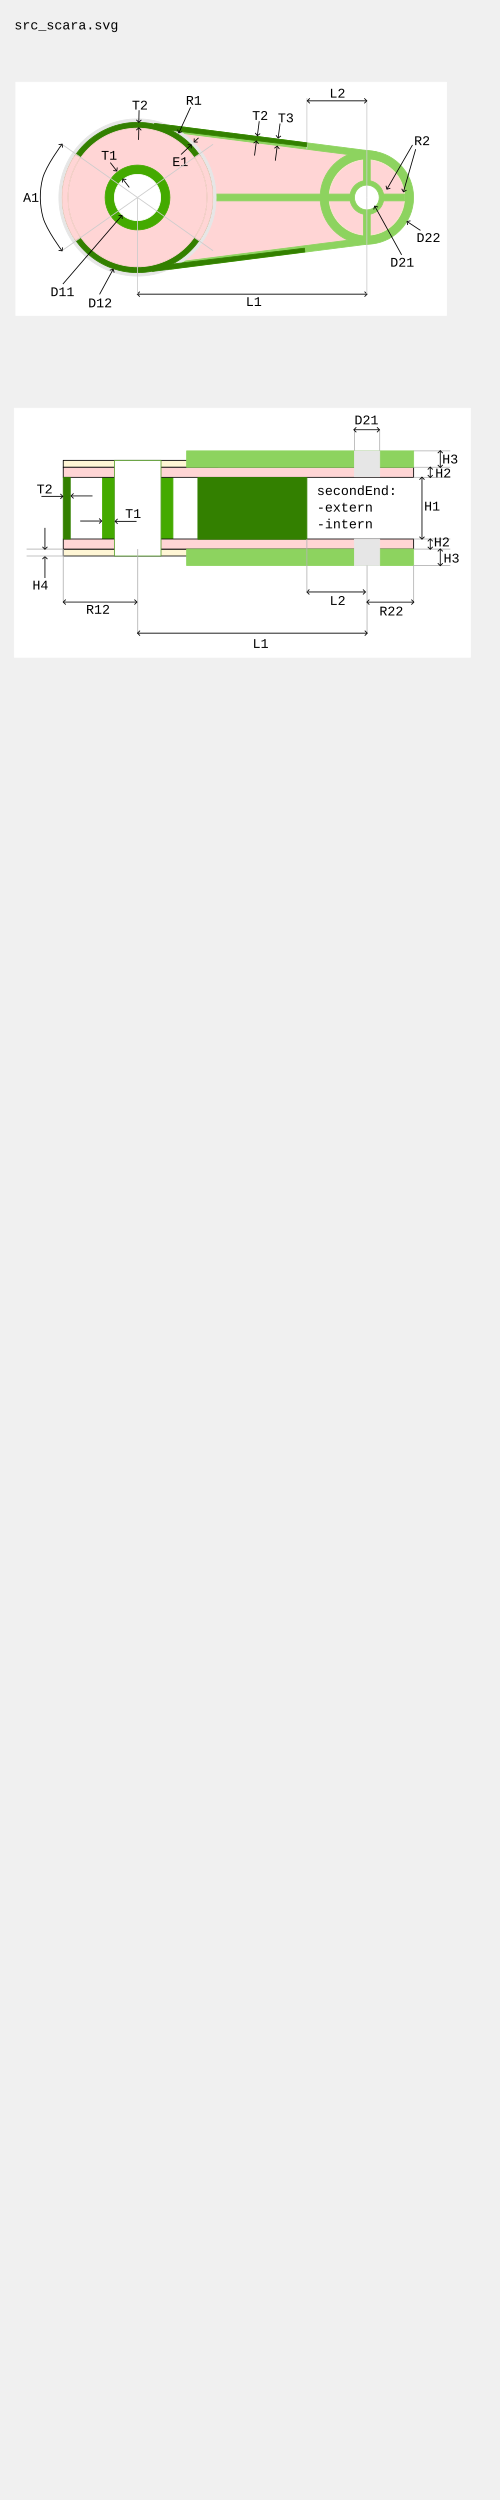
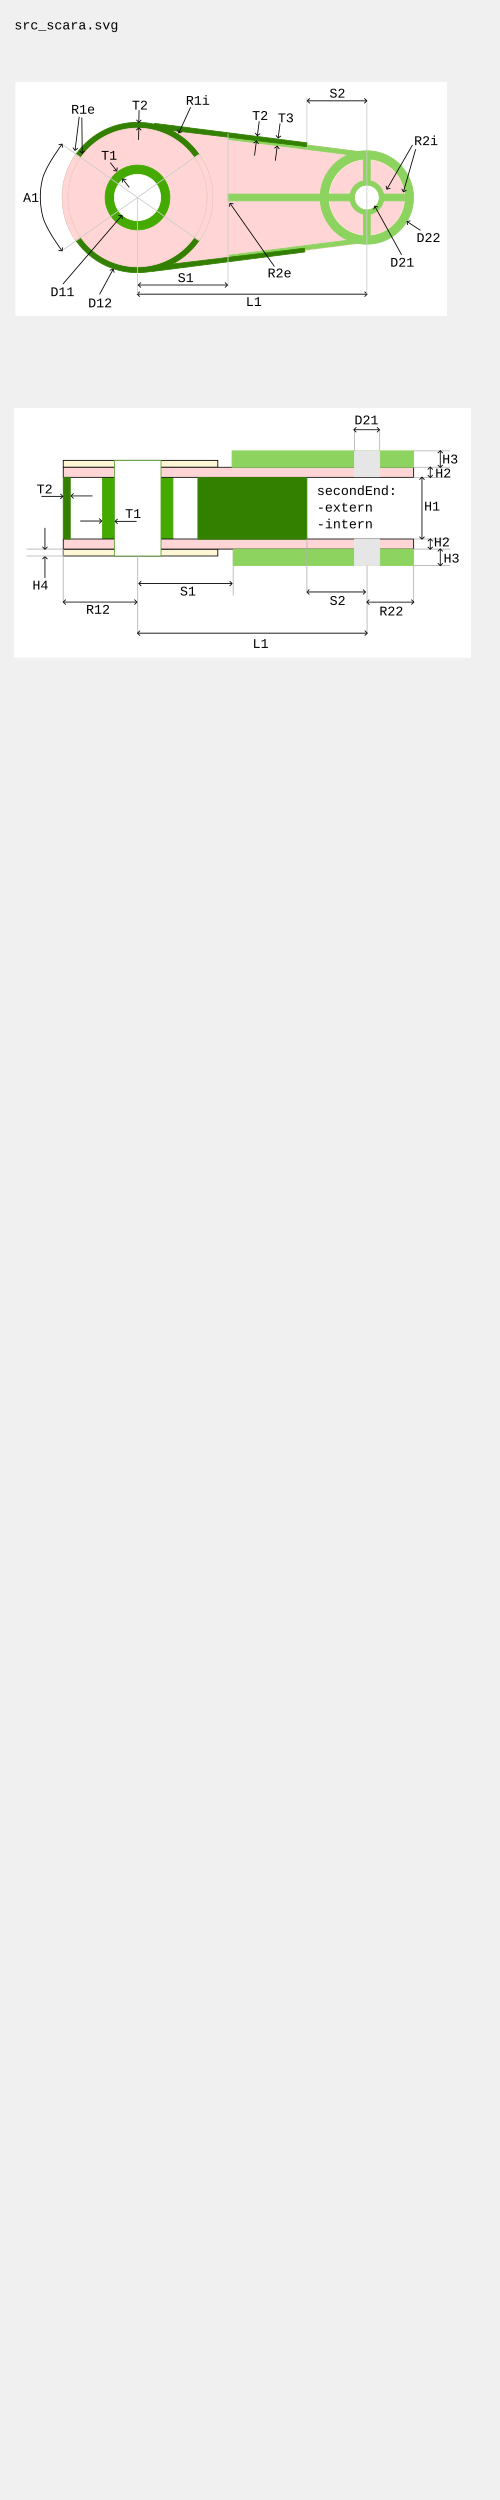
<svg xmlns="http://www.w3.org/2000/svg" width="600" height="3000" viewBox="0 0 158.75 793.75" version="1.1" id="svg1">
  <defs id="defs1">
    <rect x="383.356" y="586.708" width="163.738" height="88.026" id="rect2" />
    <rect x="24.527" y="715.199" width="43.002" height="41.247" id="rect38" />
    <rect x="10.512" y="227.434" width="20.386" height="26.438" id="rect23" />
    <rect x="8.282" y="76.449" width="58.611" height="37.587" id="rect35" />
    <rect x="528.132" y="147.801" width="49.692" height="43.958" id="rect34" />
    <rect x="-61.796" y="576.55" width="72.626" height="53.514" id="rect32" />
    <rect x="117.675" y="848.579" width="46.62" height="40.773" id="rect30" />
    <rect x="275.852" y="887.44" width="71.989" height="38.861" id="rect29" />
    <rect x="136.788" y="857.498" width="81.09" height="49.692" id="rect28" />
    <rect x="70.078" y="786.783" width="82.182" height="57.336" id="rect27" />
    <rect x="245.06" y="807.256" width="122.465" height="57.661" id="rect26" />
    <rect x="391.014" y="777.524" width="48.495" height="54.958" id="rect25" />
    <rect x="375.235" y="758.752" width="64.274" height="34.402" id="rect24" />
    <rect x="408.681" y="434.483" width="52.877" height="25.801" id="rect22" />
    <rect x="516.665" y="299.742" width="37.906" height="25.483" id="rect17" />
    <rect x="476.211" y="329.366" width="60.203" height="34.402" id="rect16" />
    <rect x="243.68" y="127.414" width="37.587" height="26.12" id="rect14" />
    <rect x="263.748" y="125.503" width="30.579" height="22.297" id="rect13" />
    <rect x="70.396" y="137.607" width="24.846" height="22.297" id="rect12" />
    <rect x="133.148" y="374.916" width="39.18" height="20.705" id="rect11" />
    <rect x="75.174" y="363.768" width="38.224" height="21.023" id="rect10" />
    <rect x="351.982" y="63.389" width="28.35" height="25.164" id="rect9" />
    <rect x="278.719" y="365.679" width="24.846" height="18.794" id="rect8" />
    <marker style="overflow:visible" id="ArrowWide" refX="0" refY="0" orient="auto-start-reverse" markerWidth="1" markerHeight="1" viewBox="0 0 1 1" preserveAspectRatio="xMidYMid">
      <path style="fill:none;stroke:context-stroke;stroke-width:1;stroke-linecap:butt" d="M 3,-3 0,0 3,3" transform="rotate(180,0.125,0)" id="path4" />
    </marker>
    <rect x="17.201" y="21.023" width="372.687" height="65.618" id="rect1" />
    <marker style="overflow:visible" id="ArrowWide-9" refX="0" refY="0" orient="auto-start-reverse" markerWidth="1" markerHeight="1" viewBox="0 0 1 1" preserveAspectRatio="xMidYMid">
      <path style="fill:none;stroke:context-stroke;stroke-width:1;stroke-linecap:butt" d="M 3,-3 0,0 3,3" transform="rotate(180,0.125,0)" id="path4-3" />
    </marker>
    <marker style="overflow:visible" id="ArrowWide-7" refX="0" refY="0" orient="auto-start-reverse" markerWidth="1" markerHeight="1" viewBox="0 0 1 1" preserveAspectRatio="xMidYMid">
      <path style="fill:none;stroke:context-stroke;stroke-width:1;stroke-linecap:butt" d="M 3,-3 0,0 3,3" transform="rotate(180,0.125,0)" id="path4-8" />
    </marker>
-     <marker style="overflow:visible" id="ArrowWide-1" refX="0" refY="0" orient="auto-start-reverse" markerWidth="1" markerHeight="1" viewBox="0 0 1 1" preserveAspectRatio="xMidYMid">
-       <path style="fill:none;stroke:context-stroke;stroke-width:1;stroke-linecap:butt" d="M 3,-3 0,0 3,3" transform="rotate(180,0.125,0)" id="path4-4" />
-     </marker>
    <marker style="overflow:visible" id="ArrowWide-92" refX="0" refY="0" orient="auto-start-reverse" markerWidth="1" markerHeight="1" viewBox="0 0 1 1" preserveAspectRatio="xMidYMid">
      <path style="fill:none;stroke:context-stroke;stroke-width:1;stroke-linecap:butt" d="M 3,-3 0,0 3,3" transform="rotate(180,0.125,0)" id="path4-6" />
    </marker>
    <marker style="overflow:visible" id="ArrowWide-4" refX="0" refY="0" orient="auto-start-reverse" markerWidth="1" markerHeight="1" viewBox="0 0 1 1" preserveAspectRatio="xMidYMid">
      <path style="fill:none;stroke:context-stroke;stroke-width:1;stroke-linecap:butt" d="M 3,-3 0,0 3,3" transform="rotate(180,0.125,0)" id="path4-87" />
    </marker>
    <rect x="243.68" y="127.414" width="37.587" height="26.12" id="rect14-2" />
    <marker style="overflow:visible" id="ArrowWide-94" refX="0" refY="0" orient="auto-start-reverse" markerWidth="1" markerHeight="1" viewBox="0 0 1 1" preserveAspectRatio="xMidYMid">
      <path style="fill:none;stroke:context-stroke;stroke-width:1;stroke-linecap:butt" d="M 3,-3 0,0 3,3" transform="rotate(180,0.125,0)" id="path4-9" />
    </marker>
    <marker style="overflow:visible" id="ArrowWide-4-1" refX="0" refY="0" orient="auto-start-reverse" markerWidth="1" markerHeight="1" viewBox="0 0 1 1" preserveAspectRatio="xMidYMid">
      <path style="fill:none;stroke:context-stroke;stroke-width:1;stroke-linecap:butt" d="M 3,-3 0,0 3,3" transform="rotate(180,0.125,0)" id="path4-87-1" />
    </marker>
    <rect x="243.68" y="127.414" width="37.587" height="26.12" id="rect14-2-7" />
    <marker style="overflow:visible" id="ArrowWide-8" refX="0" refY="0" orient="auto-start-reverse" markerWidth="1" markerHeight="1" viewBox="0 0 1 1" preserveAspectRatio="xMidYMid">
      <path style="fill:none;stroke:context-stroke;stroke-width:1;stroke-linecap:butt" d="M 3,-3 0,0 3,3" transform="rotate(180,0.125,0)" id="path4-31" />
    </marker>
    <marker style="overflow:visible" id="ArrowWide-8-7" refX="0" refY="0" orient="auto-start-reverse" markerWidth="1" markerHeight="1" viewBox="0 0 1 1" preserveAspectRatio="xMidYMid">
      <path style="fill:none;stroke:context-stroke;stroke-width:1;stroke-linecap:butt" d="M 3,-3 0,0 3,3" transform="rotate(180,0.125,0)" id="path4-31-6" />
    </marker>
    <rect x="275.852" y="887.44" width="71.989" height="38.861" id="rect29-1" />
    <rect x="117.675" y="848.579" width="46.62" height="40.773" id="rect30-6" />
    <marker style="overflow:visible" id="ArrowWide-72" refX="0" refY="0" orient="auto-start-reverse" markerWidth="1" markerHeight="1" viewBox="0 0 1 1" preserveAspectRatio="xMidYMid">
      <path style="fill:none;stroke:context-stroke;stroke-width:1;stroke-linecap:butt" d="M 3,-3 0,0 3,3" transform="rotate(180,0.125,0)" id="path4-40" />
    </marker>
    <marker style="overflow:visible" id="ArrowWide-81" refX="0" refY="0" orient="auto-start-reverse" markerWidth="1" markerHeight="1" viewBox="0 0 1 1" preserveAspectRatio="xMidYMid">
      <path style="fill:none;stroke:context-stroke;stroke-width:1;stroke-linecap:butt" d="M 3,-3 0,0 3,3" transform="rotate(180,0.125,0)" id="path4-311" />
    </marker>
    <marker style="overflow:visible" id="ArrowWide-72-0" refX="0" refY="0" orient="auto-start-reverse" markerWidth="1" markerHeight="1" viewBox="0 0 1 1" preserveAspectRatio="xMidYMid">
      <path style="fill:none;stroke:context-stroke;stroke-width:1;stroke-linecap:butt" d="M 3,-3 0,0 3,3" transform="rotate(180,0.125,0)" id="path4-40-3" />
    </marker>
    <rect x="-61.796" y="576.55" width="72.626" height="53.514" id="rect32-6" />
    <marker style="overflow:visible" id="ArrowWide-72-1" refX="0" refY="0" orient="auto-start-reverse" markerWidth="1" markerHeight="1" viewBox="0 0 1 1" preserveAspectRatio="xMidYMid">
      <path style="fill:none;stroke:context-stroke;stroke-width:1;stroke-linecap:butt" d="M 3,-3 0,0 3,3" transform="rotate(180,0.125,0)" id="path4-40-2" />
    </marker>
    <marker style="overflow:visible" id="ArrowWide-72-1-7" refX="0" refY="0" orient="auto-start-reverse" markerWidth="1" markerHeight="1" viewBox="0 0 1 1" preserveAspectRatio="xMidYMid">
      <path style="fill:none;stroke:context-stroke;stroke-width:1;stroke-linecap:butt" d="M 3,-3 0,0 3,3" transform="rotate(180,0.125,0)" id="path4-40-2-8" />
    </marker>
+     <marker style="overflow:visible" id="ArrowWide-9-2" refX="0" refY="0" orient="auto-start-reverse" markerWidth="1" markerHeight="1" viewBox="0 0 1 1" preserveAspectRatio="xMidYMid">
+       <path style="fill:none;stroke:context-stroke;stroke-width:1;stroke-linecap:butt" d="M 3,-3 0,0 3,3" transform="rotate(180,0.125,0)" id="path4-3-9" />
+     </marker>
+     <rect x="351.982" y="63.389" width="28.35" height="25.164" id="rect9-0" />
+     <rect x="8.282" y="76.449" width="58.611" height="37.587" id="rect35-7" />
+     <rect x="528.132" y="147.801" width="49.692" height="43.958" id="rect34-5" />
+     <marker style="overflow:visible" id="ArrowWide-8-3" refX="0" refY="0" orient="auto-start-reverse" markerWidth="1" markerHeight="1" viewBox="0 0 1 1" preserveAspectRatio="xMidYMid">
+       <path style="fill:none;stroke:context-stroke;stroke-width:1;stroke-linecap:butt" d="M 3,-3 0,0 3,3" transform="rotate(180,0.125,0)" id="path4-31-1" />
+     </marker>
+     <rect x="391.014" y="777.524" width="48.495" height="54.958" id="rect25-0" />
  </defs>
  <g id="layer1">
    <rect style="fill:#ffffff;stroke:#ffffff;stroke-width:0.265;stroke-linejoin:round" id="rect37" width="144.792" height="79.054" x="4.551" y="129.621" />
+     <text xml:space="preserve" transform="matrix(0.2645833,0,0,0.2645833,-46.32613,-20.407)" id="text25-1" style="font-size:16px;line-height:normal;font-family:'Liberation Mono';-inkscape-font-specification:'Liberation Mono';text-decoration-color:#000000;white-space:pre;shape-inside:url(#rect25-0);display:inline;fill:#000000;stroke-width:1;-inkscape-stroke:none;stop-color:#000000">
+       <tspan x="391.014" y="791.76" id="tspan2">S1</tspan>
+     </text>
+     <path style="fill:#338000;stroke:#000000;stroke-width:0.265;stroke-linejoin:round;marker-start:url(#ArrowWide-8-3);marker-end:url(#ArrowWide-8-3)" d="M 44.127,185.28 H 73.635" id="path24-4-8" />
+     <path style="fill:#338000;stroke:#b3b3b3;stroke-width:0.265;stroke-linejoin:round" d="M 74.039,174.338 V 189.121" id="path23-7-5-1" />
    <path style="fill:#338000;stroke:#000000;stroke-width:0.265;stroke-linejoin:round;marker-start:url(#ArrowWide-72-1-7)" d="m 14.267,176.782 v 6.742" id="path32-9-1-0" />
    <rect style="fill:#fff6d5;stroke:#000000;stroke-width:0.265;stroke-linejoin:round" id="rect18-1-0" width="49.069" height="2.191" x="20.082" y="174.338" />
    <rect style="fill:#fff6d5;stroke:#000000;stroke-width:0.265;stroke-linejoin:round" id="rect18-1" width="49.069" height="2.191" x="20.082" y="146.163" />
    <rect style="fill:#ffffff;stroke:#ffffff;stroke-width:0.265;stroke-linejoin:round" id="rect36" width="136.729" height="73.997" x="5.029" y="26.127" />
+     <text xml:space="preserve" transform="matrix(0.2645833,0,0,0.2645833,20.37362,12.10847)" id="text35-0" style="font-size:16px;line-height:normal;font-family:'Liberation Mono';-inkscape-font-specification:'Liberation Mono';text-decoration-color:#000000;white-space:pre;shape-inside:url(#rect35-7);display:inline;fill:#000000;stroke-width:1;-inkscape-stroke:none;stop-color:#000000">
+       <tspan x="8.281" y="90.686" id="tspan3">R1e</tspan>
+     </text>
    <rect style="fill:#44aa00;stroke:#44aa00;stroke-width:0.265;stroke-linejoin:round" id="rect19-8" width="22.354" height="19.506" x="32.546" y="151.603" />
    <path style="fill:#ffd5d5;stroke:#ffd5d5;stroke-width:0.265;stroke-linejoin:round" d="M 43.657,38.853 V 86.555 L 117.547,76.791 V 48.616 Z" id="path7" />
    <circle style="fill:#8dd35f;stroke:#8dd35f;stroke-width:0.265;stroke-linejoin:round" id="path1-3" cx="116.474" cy="62.704" r="14.833" />
    <circle style="fill:#ffd5d5;stroke:#ffe6d5;stroke-width:0.265;stroke-linejoin:round" id="path1-3-2" cx="116.474" cy="62.704" r="11.973" />
    <circle style="fill:#8dd35f;stroke:#8dd35f;stroke-width:0.265;stroke-linejoin:round" id="path1-1-6" cx="116.474" cy="62.704" r="5.394" />
-     <rect style="fill:#8dd35f;stroke:#8dd35f;stroke-width:0.265;stroke-linejoin:round" id="rect4" width="84.79" height="2.145" x="43.657" y="61.631" />
-     <rect style="fill:#8dd35f;stroke:#8dd35f;stroke-width:0.265;stroke-linejoin:round" id="rect3" width="70.902" height="2.026" x="53.646" y="32.641" transform="rotate(7.281554)" />
-     <rect style="fill:#8dd35f;stroke:#8dd35f;stroke-width:0.265;stroke-linejoin:round" id="rect3-9" width="70.902" height="2.026" x="37.132" y="-91.676" transform="matrix(0.9919353,-0.1267453,-0.1267453,-0.9919353,0,0)" />
-     <circle style="fill:#e6e6e6;stroke:#e6e6e6;stroke-width:0.265;stroke-linejoin:round" id="path1-2-4" cx="43.657" cy="62.704" r="24.954" />
+     <rect style="fill:#8dd35f;stroke:#8dd35f;stroke-width:0.265;stroke-linejoin:round" id="rect4" width="56.053" height="2.145" x="72.394" y="61.631" />
+     <rect style="fill:#8dd35f;stroke:#8dd35f;stroke-width:0.265;stroke-linejoin:round" id="rect3" width="47.07" height="1.332" x="77.609" y="33.485" transform="matrix(0.9920977,0.1254678,-0.1280353,0.9917696,0,0)" />
+     <rect style="fill:#8dd35f;stroke:#8dd35f;stroke-width:0.265;stroke-linejoin:round" id="rect3-9" width="46.304" height="1.31" x="61.695" y="-90.825" transform="matrix(0.9921056,-0.125405,-0.1280994,-0.9917613,0,0)" />
    <circle style="fill:#338000;stroke:#338000;stroke-width:0.265;stroke-linejoin:round" id="path1-2" cx="43.657" cy="62.704" r="23.851" />
    <text xml:space="preserve" transform="scale(0.2645833)" id="text1" style="font-size:16px;line-height:normal;font-family:'Liberation Mono';-inkscape-font-specification:'Liberation Mono';text-decoration-color:#000000;white-space:pre;shape-inside:url(#rect1);display:inline;fill:#000000;stroke-width:1;-inkscape-stroke:none;stop-color:#000000">
-       <tspan x="17.201" y="35.26" id="tspan30">src_scara.svg</tspan>
+       <tspan x="17.201" y="35.26" id="tspan4">src_scara.svg</tspan>
    </text>
    <circle style="fill:#ffd5d5;stroke:#ffd5d5;stroke-width:0.265;stroke-linejoin:round" id="path1" cx="43.657" cy="62.704" r="21.997" />
    <circle style="fill:#44aa00;stroke:#44aa00;stroke-width:0.265;stroke-linejoin:round" id="path1-1-3" cx="43.657" cy="62.704" r="10.282" />
    <circle style="fill:#ffffff;stroke:#ffffff;stroke-width:0.265;stroke-linejoin:round" id="path1-1" cx="43.657" cy="62.704" r="7.332" />
    <rect style="fill:#8dd35f;stroke:#8dd35f;stroke-width:0.265;stroke-linejoin:round" id="rect4-6" width="28.175" height="2.145" x="48.616" y="-117.547" transform="rotate(90)" />
    <circle style="fill:#ffffff;stroke:#8dd35f;stroke-width:0.265;stroke-linejoin:round" id="path1-1-6-0" cx="116.474" cy="62.704" r="3.942" />
    <path style="fill:#e3f4d7;stroke:#000000;stroke-width:0.265;stroke-linejoin:round;marker-start:url(#ArrowWide);marker-end:url(#ArrowWide)" d="M 43.657,93.395 H 116.474" id="path2" />
    <path style="fill:#8dd35f;stroke:#cccccc;stroke-width:0.265;stroke-linejoin:round" d="M 43.657,62.704 V 93.395" id="path5" />
    <path style="fill:#8dd35f;stroke:#cccccc;stroke-width:0.265;stroke-linejoin:round" d="m 116.474,62.704 -1e-5,30.692" id="path6" />
    <path style="fill:#8dd35f;stroke:#cccccc;stroke-width:0.265;stroke-linejoin:round" d="m 116.474,32.012 -1e-5,30.692" id="path6-6" />
    <path style="fill:#8dd35f;stroke:#cccccc;stroke-width:0.265;stroke-linejoin:round" d="m 97.431,31.125 -1e-5,16.273" id="path6-1" />
    <path style="fill:#e3f4d7;stroke:#000000;stroke-width:0.265;stroke-linejoin:round;marker-start:url(#ArrowWide-9);marker-end:url(#ArrowWide-9)" d="M 97.635,32.012 H 116.39" id="path2-2" />
    <path style="fill:#338000;stroke:#338000;stroke-width:0.265;stroke-linejoin:round" d="m 49.076,39.177 48.355,6.179 -0.132,1.188 -48.372,-5.81 z" id="path8" />
    <path style="fill:#338000;stroke:#338000;stroke-width:0.265;stroke-linejoin:round" d="m 48.423,86.173 48.355,-6.179 -0.132,-1.188 -48.372,5.81 z" id="path8-4" />
    <text xml:space="preserve" transform="matrix(0.2645833,0,0,0.2645833,4.298241,-3.371169)" id="text8" style="font-size:16px;line-height:normal;font-family:'Liberation Mono';-inkscape-font-specification:'Liberation Mono';text-decoration-color:#000000;white-space:pre;shape-inside:url(#rect8);display:inline;fill:#000000;stroke-width:1;-inkscape-stroke:none;stop-color:#000000">
-       <tspan x="278.719" y="379.916" id="tspan31">L1</tspan>
+       <tspan x="278.719" y="379.916" id="tspan5">L1</tspan>
    </text>
    <text xml:space="preserve" transform="matrix(0.2645833,0,0,0.2645833,11.46198,10.45062)" id="text9" style="font-size:16px;line-height:normal;font-family:'Liberation Mono';-inkscape-font-specification:'Liberation Mono';text-decoration-color:#000000;white-space:pre;shape-inside:url(#rect9);display:inline;fill:#000000;stroke-width:1;-inkscape-stroke:none;stop-color:#000000">
-       <tspan x="351.982" y="77.625" id="tspan32">L2</tspan>
+       <tspan x="351.982" y="77.625" id="tspan6">S2</tspan>
    </text>
    <path style="fill:#338000;stroke:#000000;stroke-width:0.265;stroke-linejoin:round;marker-start:url(#ArrowWide)" d="M 38.684,68.435 19.974,90.179" id="path9" />
    <path style="fill:#338000;stroke:#000000;stroke-width:0.265;stroke-linejoin:round;marker-start:url(#ArrowWide)" d="m 35.903,85.543 -4.298,7.922" id="path10" />
    <text xml:space="preserve" transform="matrix(0.2645833,0,0,0.2645833,-3.876844,-5.983825)" id="text10" style="font-size:16px;line-height:normal;font-family:'Liberation Mono';-inkscape-font-specification:'Liberation Mono';text-decoration-color:#000000;white-space:pre;shape-inside:url(#rect10);display:inline;fill:#000000;stroke-width:1;-inkscape-stroke:none;stop-color:#000000">
-       <tspan x="75.174" y="378.004" id="tspan33">D11</tspan>
+       <tspan x="75.174" y="378.004" id="tspan7">D11</tspan>
    </text>
    <text xml:space="preserve" transform="matrix(0.2645833,0,0,0.2645833,-7.248014,-5.393871)" id="text11" style="font-size:16px;line-height:normal;font-family:'Liberation Mono';-inkscape-font-specification:'Liberation Mono';text-decoration-color:#000000;white-space:pre;shape-inside:url(#rect11);display:inline;fill:#000000;stroke-width:1;-inkscape-stroke:none;stop-color:#000000">
-       <tspan x="133.148" y="389.152" id="tspan34">D12</tspan>
+       <tspan x="133.148" y="389.152" id="tspan8">D12</tspan>
    </text>
    <path style="fill:#338000;stroke:#000000;stroke-width:0.265;stroke-linejoin:round;marker-start:url(#ArrowWide)" d="m 39.021,56.888 2.023,2.613" id="path11" />
    <path style="fill:#338000;stroke:#000000;stroke-width:0.265;stroke-linejoin:round;marker-start:url(#ArrowWide-7)" d="M 37.041,54.239 35.018,51.626" id="path11-8" />
    <text xml:space="preserve" transform="matrix(0.2645833,0,0,0.2645833,13.48468,10.5349)" id="text12" style="font-size:16px;line-height:normal;font-family:'Liberation Mono';-inkscape-font-specification:'Liberation Mono';text-decoration-color:#000000;white-space:pre;shape-inside:url(#rect12);display:inline;fill:#000000;stroke-width:1;-inkscape-stroke:none;stop-color:#000000">
-       <tspan x="70.396" y="151.844" id="tspan35">T1</tspan>
-     </text>
-     <path style="fill:#338000;stroke:#000000;stroke-width:0.265;stroke-linejoin:round;marker-start:url(#ArrowWide)" d="M 60.681,46.016 57.478,49.051" id="path12" />
-     <path style="fill:#338000;stroke:#000000;stroke-width:0.265;stroke-linejoin:round;marker-start:url(#ArrowWide-1)" d="m 61.681,45.04 1.351,-1.273" id="path12-0" />
-     <text xml:space="preserve" transform="matrix(0.2645833,0,0,0.2645833,-15.08598,15.76022)" id="text13" style="font-size:16px;line-height:normal;font-family:'Liberation Mono';-inkscape-font-specification:'Liberation Mono';text-decoration-color:#000000;white-space:pre;shape-inside:url(#rect13);display:inline;fill:#000000;stroke-width:1;-inkscape-stroke:none;stop-color:#000000">
-       <tspan x="263.748" y="139.74" id="tspan36">E1</tspan>
+       <tspan x="70.396" y="151.844" id="tspan9">T1</tspan>
    </text>
    <path style="fill:#338000;stroke:#000000;stroke-width:0.265;stroke-linejoin:round;marker-start:url(#ArrowWide)" d="m 44.078,40.623 -0.084,3.793" id="path13" />
    <path style="fill:#338000;stroke:#000000;stroke-width:0.265;stroke-linejoin:round;marker-start:url(#ArrowWide-92)" d="m 44.072,38.783 0.084,-3.793" id="path13-9" />
    <text xml:space="preserve" transform="matrix(0.2645833,0,0,0.2645833,-22.58683,-2.696935)" id="text14" style="font-size:16px;line-height:normal;font-family:'Liberation Mono';-inkscape-font-specification:'Liberation Mono';text-decoration-color:#000000;white-space:pre;shape-inside:url(#rect14);display:inline;fill:#000000;stroke-width:1;-inkscape-stroke:none;stop-color:#000000">
-       <tspan x="243.68" y="141.65" id="tspan37">T2</tspan>
+       <tspan x="243.68" y="141.65" id="tspan10">T2</tspan>
    </text>
    <path style="fill:#338000;stroke:#000000;stroke-width:0.265;stroke-linejoin:round;marker-start:url(#ArrowWide)" d="M 81.721,43.031 82.311,38.48" id="path14" />
    <path style="fill:#338000;stroke:#000000;stroke-width:0.265;stroke-linejoin:round;marker-start:url(#ArrowWide-4)" d="m 81.4,44.841 -0.59,4.551" id="path14-2" />
    <text xml:space="preserve" transform="matrix(0.2645833,0,0,0.2645833,15.58917,0.5921311)" id="text14-0" style="font-size:16px;line-height:normal;font-family:'Liberation Mono';-inkscape-font-specification:'Liberation Mono';text-decoration-color:#000000;white-space:pre;shape-inside:url(#rect14-2);display:inline;fill:#000000;stroke-width:1;-inkscape-stroke:none;stop-color:#000000">
-       <tspan x="243.68" y="141.65" id="tspan38">T2</tspan>
+       <tspan x="243.68" y="141.65" id="tspan11">T2</tspan>
    </text>
    <text xml:space="preserve" transform="matrix(0.2645833,0,0,0.2645833,23.74015,1.3389)" id="text14-0-5" style="font-size:16px;line-height:normal;font-family:'Liberation Mono';-inkscape-font-specification:'Liberation Mono';text-decoration-color:#000000;white-space:pre;shape-inside:url(#rect14-2-7);display:inline;fill:#000000;stroke-width:1;-inkscape-stroke:none;stop-color:#000000">
-       <tspan x="243.68" y="141.65" id="tspan39">T3</tspan>
+       <tspan x="243.68" y="141.65" id="tspan12">T3</tspan>
    </text>
    <path style="fill:#338000;stroke:#000000;stroke-width:0.265;stroke-linejoin:round;marker-start:url(#ArrowWide-94)" d="m 88.324,43.773 0.59,-4.551" id="path14-1" />
    <path style="fill:#338000;stroke:#000000;stroke-width:0.265;stroke-linejoin:round;marker-start:url(#ArrowWide-4-1)" d="m 88.004,46.46 -0.59,4.551" id="path14-2-7" />
    <path style="fill:#338000;stroke:#000000;stroke-width:0.265;stroke-linejoin:round;marker-start:url(#ArrowWide)" d="m 119.002,65.485 8.512,15.423" id="path15" />
    <path style="fill:#338000;stroke:#000000;stroke-width:0.265;stroke-linejoin:round;marker-start:url(#ArrowWide)" d="m 129.284,70.373 4.214,2.781" id="path16" />
    <text xml:space="preserve" transform="matrix(0.2645833,0,0,0.2645833,-2.106981,-6.236663)" id="text16" style="font-size:16px;line-height:normal;font-family:'Liberation Mono';-inkscape-font-specification:'Liberation Mono';text-decoration-color:#000000;white-space:pre;shape-inside:url(#rect16);display:inline;fill:#000000;stroke-width:1;-inkscape-stroke:none;stop-color:#000000">
-       <tspan x="476.211" y="343.602" id="tspan40">D21</tspan>
+       <tspan x="476.211" y="343.602" id="tspan13">D21</tspan>
    </text>
    <text xml:space="preserve" transform="matrix(0.2645833,0,0,0.2645833,-4.466799,-6.236663)" id="text17" style="font-size:16px;line-height:normal;font-family:'Liberation Mono';-inkscape-font-specification:'Liberation Mono';text-decoration-color:#000000;white-space:pre;shape-inside:url(#rect17);display:inline;fill:#000000;stroke-width:1;-inkscape-stroke:none;stop-color:#000000">
-       <tspan x="516.664" y="313.979" id="tspan41">D22</tspan>
+       <tspan x="516.664" y="313.979" id="tspan14">D22</tspan>
    </text>
    <rect style="fill:#ffd5d5;stroke:#000000;stroke-width:0.265;stroke-linejoin:round" id="rect18" width="111.249" height="3.203" x="20.082" y="148.354" />
    <rect style="fill:#ffd5d5;stroke:#000000;stroke-width:0.265;stroke-linejoin:round" id="rect18-2" width="111.249" height="3.203" x="20.082" y="171.135" />
    <rect style="fill:#ffffff;stroke:#5aa02c;stroke-width:0.265;stroke-linejoin:round" id="rect19" width="14.797" height="30.367" x="36.324" y="146.163" />
-     <rect style="fill:#8dd35f;stroke:#8dd35f;stroke-width:0.265;stroke-linejoin:round" id="rect18-6" width="72.072" height="5.206" x="59.258" y="143.148" />
-     <rect style="fill:#8dd35f;stroke:#8dd35f;stroke-width:0.265;stroke-linejoin:round" id="rect18-6-1" width="72.072" height="5.206" x="59.258" y="174.338" />
+     <rect style="fill:#8dd35f;stroke:#8dd35f;stroke-width:0.265;stroke-linejoin:round" id="rect18-6" width="57.654" height="5.206" x="73.676" y="143.148" />
+     <rect style="fill:#8dd35f;stroke:#8dd35f;stroke-width:0.265;stroke-linejoin:round" id="rect18-6-1" width="57.291" height="5.206" x="74.039" y="174.338" />
    <rect style="fill:#e6e6e6;stroke:#e6e6e6;stroke-width:0.265;stroke-linejoin:round" id="rect20" width="8.016" height="8.191" x="112.532" y="-151.339" transform="scale(1,-1)" />
    <rect style="fill:#e6e6e6;stroke:#e6e6e6;stroke-width:0.265;stroke-linejoin:round" id="rect20-4" width="8.016" height="8.375" x="112.532" y="171.169" />
    <rect style="fill:#338000;stroke:#338000;stroke-width:0.265;stroke-linejoin:round" id="rect21" width="2.217" height="19.579" x="20.082" y="151.556" />
    <rect style="fill:#338000;stroke:#338000;stroke-width:0.265;stroke-linejoin:round" id="rect21-0" width="34.594" height="19.579" x="62.837" y="151.603" />
    <text xml:space="preserve" transform="matrix(0.2645833,0,0,0.2645833,4.401658,16.01038)" id="text22" style="font-size:16px;line-height:normal;font-family:'Liberation Mono';-inkscape-font-specification:'Liberation Mono';text-decoration-color:#000000;white-space:pre;shape-inside:url(#rect22);fill:#000000;stroke-width:1;-inkscape-stroke:none;stop-color:#000000">
-       <tspan x="408.682" y="448.719" id="tspan42">D21</tspan>
+       <tspan x="408.682" y="448.719" id="tspan15">D21</tspan>
    </text>
    <path style="fill:#338000;stroke:#b3b3b3;stroke-width:0.265;stroke-linejoin:round" d="m 116.54,179.544 v 21.486" id="path23" />
-     <path style="fill:#338000;stroke:#b3b3b3;stroke-width:0.265;stroke-linejoin:round" d="m 43.723,174.338 v 26.692" id="path23-6" />
+     <path style="fill:#338000;stroke:#b3b3b3;stroke-width:0.265;stroke-linejoin:round" d="m 43.723,176.662 v 24.369" id="path23-6" />
    <path style="fill:#338000;stroke:#b3b3b3;stroke-width:0.265;stroke-linejoin:round" d="m 131.331,179.544 v 11.631" id="path23-5" />
    <path style="fill:#338000;stroke:#000000;stroke-width:0.265;stroke-linejoin:round;marker-start:url(#ArrowWide);marker-end:url(#ArrowWide)" d="m 116.54,191.174 h 14.791" id="path24" />
    <path style="fill:#338000;stroke:#000000;stroke-width:0.265;stroke-linejoin:round;marker-start:url(#ArrowWide-8);marker-end:url(#ArrowWide-8)" d="M 97.494,187.952 H 115.97" id="path24-4" />
    <text xml:space="preserve" transform="matrix(0.2645833,0,0,0.2645833,21.16395,-9.102157)" id="text24" style="font-size:16px;line-height:normal;font-family:'Liberation Mono';-inkscape-font-specification:'Liberation Mono';text-decoration-color:#000000;white-space:pre;shape-inside:url(#rect24);fill:#000000;stroke-width:1;-inkscape-stroke:none;stop-color:#000000">
-       <tspan x="375.234" y="772.988" id="tspan43">R22</tspan>
+       <tspan x="375.234" y="772.988" id="tspan16">R22</tspan>
    </text>
    <path style="fill:#338000;stroke:#b3b3b3;stroke-width:0.265;stroke-linejoin:round" d="m 112.532,136.445 v 6.703" id="path23-7" />
    <path style="fill:#338000;stroke:#b3b3b3;stroke-width:0.265;stroke-linejoin:round" d="m 120.548,136.445 v 6.703" id="path23-7-1" />
    <path style="fill:#338000;stroke:#000000;stroke-width:0.265;stroke-linejoin:round;marker-start:url(#ArrowWide);marker-end:url(#ArrowWide)" d="m 112.4,136.445 h 8.016" id="path22" />
    <path style="fill:#338000;stroke:#b3b3b3;stroke-width:0.265;stroke-linejoin:round" d="M 97.431,171.135 V 187.952" id="path23-7-5" />
    <path style="fill:#338000;stroke:#b3b3b3;stroke-width:0.265;stroke-linejoin:round" d="m 20.082,174.338 v 16.817" id="path23-7-5-8" />
    <text xml:space="preserve" transform="matrix(0.2645833,0,0,0.2645833,1.191888,-17.42479)" id="text25" style="font-size:16px;line-height:normal;font-family:'Liberation Mono';-inkscape-font-specification:'Liberation Mono';text-decoration-color:#000000;white-space:pre;shape-inside:url(#rect25);fill:#000000;stroke-width:1;-inkscape-stroke:none;stop-color:#000000">
-       <tspan x="391.014" y="791.76" id="tspan44">L2</tspan>
+       <tspan x="391.014" y="791.76" id="tspan17">S2</tspan>
    </text>
    <path style="fill:#338000;stroke:#000000;stroke-width:0.265;stroke-linejoin:round;marker-start:url(#ArrowWide);marker-end:url(#ArrowWide)" d="M 43.723,201.03 H 116.54" id="path25" />
    <text xml:space="preserve" transform="matrix(0.2645833,0,0,0.2645833,15.34584,-11.64167)" id="text26" style="font-size:16px;line-height:normal;font-family:'Liberation Mono';-inkscape-font-specification:'Liberation Mono';text-decoration-color:#000000;white-space:pre;shape-inside:url(#rect26);fill:#000000;stroke-width:1;-inkscape-stroke:none;stop-color:#000000">
-       <tspan x="245.061" y="821.492" id="tspan45">L1</tspan>
+       <tspan x="245.061" y="821.492" id="tspan18">L1</tspan>
    </text>
    <path style="fill:#338000;stroke:#000000;stroke-width:0.265;stroke-linejoin:round;marker-start:url(#ArrowWide-8-7);marker-end:url(#ArrowWide-8-7)" d="M 20.147,191.155 H 43.404" id="path24-4-3" />
    <text xml:space="preserve" transform="matrix(0.2645833,0,0,0.2645833,8.76504,-17.06236)" id="text27" style="font-size:16px;line-height:normal;font-family:'Liberation Mono';-inkscape-font-specification:'Liberation Mono';text-decoration-color:#000000;white-space:pre;shape-inside:url(#rect27);fill:#000000;stroke-width:1;-inkscape-stroke:none;stop-color:#000000">
-       <tspan x="70.078" y="801.02" id="tspan46">R12</tspan>
+       <tspan x="70.078" y="801.02" id="tspan19">R12</tspan>
    </text>
    <path style="fill:#338000;stroke:#b3b3b3;stroke-width:0.265;stroke-linejoin:round" d="m 131.331,151.557 h 11.631" id="path23-5-4" />
    <path style="fill:#338000;stroke:#b3b3b3;stroke-width:0.265;stroke-linejoin:round" d="m 131.331,148.354 h 11.631" id="path23-5-4-6" />
    <path style="fill:#338000;stroke:#b3b3b3;stroke-width:0.265;stroke-linejoin:round" d="m 131.331,143.148 h 11.631" id="path23-5-4-7" />
    <path style="fill:#338000;stroke:#b3b3b3;stroke-width:0.265;stroke-linejoin:round" d="m 131.331,171.135 h 11.631" id="path23-5-4-7-1" />
    <path style="fill:#338000;stroke:#b3b3b3;stroke-width:0.265;stroke-linejoin:round" d="m 131.331,174.338 h 11.631" id="path23-5-4-7-6" />
    <path style="fill:#338000;stroke:#b3b3b3;stroke-width:0.265;stroke-linejoin:round" d="m 131.331,179.544 h 11.631" id="path23-5-4-7-0" />
    <path style="fill:#338000;stroke:#000000;stroke-width:0.265;stroke-linejoin:round;marker-start:url(#ArrowWide);marker-end:url(#ArrowWide)" d="m 133.976,151.557 v 19.579" id="path27" />
    <text xml:space="preserve" transform="matrix(0.2645833,0,0,0.2645833,98.4534,-68.55444)" id="text28" style="font-size:16px;line-height:normal;font-family:'Liberation Mono';-inkscape-font-specification:'Liberation Mono';text-decoration-color:#000000;white-space:pre;shape-inside:url(#rect28);fill:#000000;stroke-width:1;-inkscape-stroke:none;stop-color:#000000">
-       <tspan x="136.789" y="871.734" id="tspan47">H1</tspan>
+       <tspan x="136.789" y="871.734" id="tspan20">H1</tspan>
    </text>
    <path style="fill:#338000;stroke:#000000;stroke-width:0.265;stroke-linejoin:round;marker-start:url(#ArrowWide);marker-end:url(#ArrowWide)" d="m 136.611,148.354 v 3.203" id="path28" />
    <text xml:space="preserve" transform="matrix(0.2645833,0,0,0.2645833,65.19425,-86.98573)" id="text29" style="font-size:16px;line-height:normal;font-family:'Liberation Mono';-inkscape-font-specification:'Liberation Mono';text-decoration-color:#000000;white-space:pre;shape-inside:url(#rect29);fill:#000000;stroke-width:1;-inkscape-stroke:none;stop-color:#000000">
-       <tspan x="275.852" y="901.676" id="tspan48">H2</tspan>
+       <tspan x="275.852" y="901.676" id="tspan21">H2</tspan>
    </text>
    <path style="fill:#338000;stroke:#000000;stroke-width:0.265;stroke-linejoin:round;marker-start:url(#ArrowWide);marker-end:url(#ArrowWide)" d="m 139.786,143.148 v 5.206" id="path29" />
    <text xml:space="preserve" transform="matrix(0.2645833,0,0,0.2645833,109.2531,-81.14008)" id="text30" style="font-size:16px;line-height:normal;font-family:'Liberation Mono';-inkscape-font-specification:'Liberation Mono';text-decoration-color:#000000;white-space:pre;shape-inside:url(#rect30);fill:#000000;stroke-width:1;-inkscape-stroke:none;stop-color:#000000">
-       <tspan x="117.674" y="862.815" id="tspan49">H3</tspan>
+       <tspan x="117.674" y="862.815" id="tspan22">H3</tspan>
    </text>
    <path style="fill:#338000;stroke:#000000;stroke-width:0.265;stroke-linejoin:round;marker-start:url(#ArrowWide);marker-end:url(#ArrowWide)" d="m 136.611,171.135 v 3.203" id="path30" />
    <path style="fill:#338000;stroke:#000000;stroke-width:0.265;stroke-linejoin:round;marker-start:url(#ArrowWide);marker-end:url(#ArrowWide)" d="m 139.786,174.338 v 5.206" id="path31" />
    <text xml:space="preserve" transform="matrix(0.2645833,0,0,0.2645833,64.75812,-65.09555)" id="text29-5" style="font-size:16px;line-height:normal;font-family:'Liberation Mono';-inkscape-font-specification:'Liberation Mono';text-decoration-color:#000000;white-space:pre;shape-inside:url(#rect29-1);display:inline;fill:#000000;stroke-width:1;-inkscape-stroke:none;stop-color:#000000">
-       <tspan x="275.852" y="901.676" id="tspan50">H2</tspan>
+       <tspan x="275.852" y="901.676" id="tspan23">H2</tspan>
    </text>
    <text xml:space="preserve" transform="matrix(0.2645833,0,0,0.2645833,109.6903,-49.67306)" id="text30-8" style="font-size:16px;line-height:normal;font-family:'Liberation Mono';-inkscape-font-specification:'Liberation Mono';text-decoration-color:#000000;white-space:pre;shape-inside:url(#rect30-6);display:inline;fill:#000000;stroke-width:1;-inkscape-stroke:none;stop-color:#000000">
-       <tspan x="117.674" y="862.815" id="tspan51">H3</tspan>
+       <tspan x="117.674" y="862.815" id="tspan24">H3</tspan>
    </text>
    <path style="fill:#338000;stroke:#000000;stroke-width:0.265;stroke-linejoin:round;marker-start:url(#ArrowWide)" d="M 19.89,157.602 H 13.148" id="path32" />
    <path style="fill:#338000;stroke:#000000;stroke-width:0.265;stroke-linejoin:round;marker-start:url(#ArrowWide-72)" d="m 22.629,157.456 h 6.742" id="path32-9" />
    <text xml:space="preserve" transform="matrix(0.2645833,0,0,0.2645833,27.9807,0.3371169)" id="text32" style="font-size:16px;line-height:normal;font-family:'Liberation Mono';-inkscape-font-specification:'Liberation Mono';text-decoration-color:#000000;white-space:pre;shape-inside:url(#rect32);fill:#000000;stroke-width:1;-inkscape-stroke:none;stop-color:#000000">
-       <tspan x="-61.797" y="590.785" id="tspan52">T2</tspan>
+       <tspan x="-61.797" y="590.785" id="tspan25">T2</tspan>
    </text>
    <text xml:space="preserve" transform="matrix(0.2645833,0,0,0.2645833,56.09058,8.140383)" id="text32-3" style="font-size:16px;line-height:normal;font-family:'Liberation Mono';-inkscape-font-specification:'Liberation Mono';text-decoration-color:#000000;white-space:pre;shape-inside:url(#rect32-6);display:inline;fill:#000000;stroke-width:1;-inkscape-stroke:none;stop-color:#000000">
-       <tspan x="-61.797" y="590.785" id="tspan53">T1</tspan>
+       <tspan x="-61.797" y="590.785" id="tspan26">T1</tspan>
    </text>
    <path style="fill:#338000;stroke:#000000;stroke-width:0.265;stroke-linejoin:round;marker-start:url(#ArrowWide-81)" d="M 32.205,165.422 H 25.463" id="path32-3" />
    <path style="fill:#338000;stroke:#000000;stroke-width:0.265;stroke-linejoin:round;marker-start:url(#ArrowWide-72-0)" d="m 36.615,165.529 h 6.742" id="path32-9-9" />
    <path style="fill:#338000;stroke:#000000;stroke-width:0.265;stroke-linejoin:round;marker-start:url(#ArrowWide)" d="m 122.879,60.007 8.091,-13.99" id="path33" />
    <path style="fill:#338000;stroke:#000000;stroke-width:0.265;stroke-linejoin:round;marker-start:url(#ArrowWide)" d="m 128.104,60.85 3.877,-13.485" id="path34" />
    <text xml:space="preserve" transform="matrix(0.2645833,0,0,0.2645833,-8.259364,3.202611)" id="text34" style="font-size:16px;line-height:normal;font-family:'Liberation Mono';-inkscape-font-specification:'Liberation Mono';text-decoration-color:#000000;white-space:pre;shape-inside:url(#rect34);fill:#000000;stroke-width:1;-inkscape-stroke:none;stop-color:#000000">
-       <tspan x="528.133" y="162.037" id="tspan54">R2</tspan>
+       <tspan x="528.133" y="162.037" id="tspan27">R2i</tspan>
    </text>
    <path style="fill:#338000;stroke:#000000;stroke-width:0.265;stroke-linejoin:round;marker-start:url(#ArrowWide)" d="m 56.804,42.14 3.708,-8.091" id="path35" />
    <text xml:space="preserve" transform="matrix(0.2645833,0,0,0.2645833,56.8042,9.270715)" id="text35" style="font-size:16px;line-height:normal;font-family:'Liberation Mono';-inkscape-font-specification:'Liberation Mono';text-decoration-color:#000000;white-space:pre;shape-inside:url(#rect35);fill:#000000;stroke-width:1;-inkscape-stroke:none;stop-color:#000000">
-       <tspan x="8.281" y="90.686" id="tspan55">R1</tspan>
+       <tspan x="8.281" y="90.686" id="tspan28">R1i</tspan>
    </text>
    <path style="fill:#ffffff;stroke:#cccccc;stroke-width:0.265;stroke-linejoin:round" d="M 43.657,62.704 19.673,45.808" id="path3" />
    <path style="fill:#ffffff;stroke:#cccccc;stroke-width:0.265;stroke-linejoin:round" d="M 43.657,62.704 19.673,79.599" id="path3-3" />
-     <path style="fill:#ffffff;stroke:#cccccc;stroke-width:0.265;stroke-linejoin:round" d="M 67.64,79.599 43.657,62.704" id="path3-1" />
-     <path style="fill:#ffffff;stroke:#cccccc;stroke-width:0.265;stroke-linejoin:round" d="M 67.64,45.808 43.657,62.704" id="path3-36" />
+     <path style="fill:#ffffff;stroke:#cccccc;stroke-width:0.265;stroke-linejoin:round" d="M 63.098,76.384 43.659,62.7" id="path3-1" />
+     <path style="fill:#ffffff;stroke:#cccccc;stroke-width:0.265;stroke-linejoin:round" d="M 63.098,49.023 43.659,62.707" id="path3-36" />
    <path style="fill:none;stroke:#000000;stroke-width:0.265;stroke-linejoin:round;marker-start:url(#ArrowWide);marker-end:url(#ArrowWide)" d="m 19.673,79.599 c 0,0 -4.961,-6.659 -6.02,-10.574 -1.074,-3.97 -1.158,-8.354 -0.132,-12.336 1.039,-4.035 6.152,-10.88 6.152,-10.88" id="path17" />
    <text xml:space="preserve" transform="matrix(0.2645833,0,0,0.2645833,4.551078,0.156214)" id="text18" style="font-size:16px;line-height:normal;font-family:'Liberation Mono';-inkscape-font-specification:'Liberation Mono';text-decoration-color:#000000;white-space:pre;shape-inside:url(#rect23);fill:#000000;stroke-width:1;-inkscape-stroke:none;stop-color:#000000">
-       <tspan x="10.512" y="241.67" id="tspan56">A1</tspan>
+       <tspan x="10.512" y="241.67" id="tspan29">A1</tspan>
    </text>
    <path style="fill:#ffd5d5;stroke:#ffd5d5;stroke-width:1;stroke-linejoin:round" d="m 88.943,285.965 c -3.864,-6.028 -6.739,-11.917 -9.215,-18.873 -9.34,-26.242 -5.938,-55.436 9.215,-79.076 0.87,-1.358 1.656,-2.469 1.746,-2.469 0.16,0 4.438,3.019 4.995,3.526 0.159,0.144 -0.457,1.421 -1.402,2.905 -6.365,10.002 -10.485,21.224 -12.314,33.545 -0.862,5.808 -0.785,17.906 0.153,23.89 1.858,11.859 5.955,22.838 12.161,32.59 0.944,1.484 1.56,2.761 1.402,2.905 -0.558,0.507 -4.835,3.526 -4.995,3.526 -0.09,0 -0.876,-1.111 -1.746,-2.469 z" id="path36" transform="scale(0.2645833)" />
    <path style="fill:#ffd5d5;stroke:#ffd5d5;stroke-width:1;stroke-linejoin:round" d="m 236.735,286.705 c -1.279,-0.936 -2.408,-1.785 -2.509,-1.885 -0.101,-0.101 0.573,-1.371 1.498,-2.824 6.323,-9.936 10.599,-21.6 12.294,-33.539 0.825,-5.812 0.828,-17.193 0.005,-22.935 -1.717,-11.986 -5.981,-23.609 -12.304,-33.545 -0.944,-1.484 -1.56,-2.761 -1.402,-2.905 0.558,-0.507 4.835,-3.526 4.995,-3.526 0.09,0 0.876,1.111 1.746,2.469 19.191,29.941 19.191,68.009 0,97.95 -0.87,1.358 -1.676,2.463 -1.791,2.456 -0.115,-0.007 -1.255,-0.779 -2.534,-1.715 z" id="path37" transform="scale(0.2645833)" />
    <path style="fill:#338000;stroke:#b3b3b3;stroke-width:0.265;stroke-linejoin:round" d="M 8.451,176.529 H 20.082" id="path23-5-4-7-0-9" />
    <path style="fill:#338000;stroke:#b3b3b3;stroke-width:0.265;stroke-linejoin:round" d="M 8.451,174.338 H 20.082" id="path23-5-4-7-0-9-7" />
    <path style="fill:#338000;stroke:#000000;stroke-width:0.265;stroke-linejoin:round;marker-start:url(#ArrowWide-72-1)" d="m 14.267,174.338 v -6.742" id="path32-9-1" />
    <text xml:space="preserve" transform="matrix(0.2645833,0,0,0.2645833,3.798593,-5.815267)" id="text37" style="font-size:16px;line-height:normal;font-family:'Liberation Mono';-inkscape-font-specification:'Liberation Mono';text-decoration-color:#000000;white-space:pre;shape-inside:url(#rect38);fill:#000000;stroke-width:1;-inkscape-stroke:none;stop-color:#000000">
-       <tspan x="24.527" y="729.436" id="tspan57">H4</tspan>
+       <tspan x="24.527" y="729.436" id="tspan30">H4</tspan>
    </text>
    <text xml:space="preserve" transform="matrix(0.2645833,0,0,0.2645833,-0.8243804,-1.83447)" id="text2" style="font-size:16px;line-height:normal;font-family:'Liberation Mono';-inkscape-font-specification:'Liberation Mono';text-decoration-color:#000000;white-space:pre;shape-inside:url(#rect2);fill:#000000;stroke-width:1;-inkscape-stroke:none;stop-color:#000000">
-       <tspan x="383.355" y="600.943" id="tspan58">secondEnd:
+       <tspan x="383.355" y="600.943" id="tspan31">secondEnd:
</tspan>
-       <tspan x="383.355" y="620.943" id="tspan59">-extern
+       <tspan x="383.355" y="620.943" id="tspan32">-extern
</tspan>
-       <tspan x="383.355" y="640.943" id="tspan60">-intern</tspan>
+       <tspan x="383.355" y="640.943" id="tspan33">-intern</tspan>
+     </text>
+     <path style="fill:#8dd35f;stroke:#cccccc;stroke-width:0.265;stroke-linejoin:round" d="m 72.394,42.37 -1e-5,48.724" id="path6-6-3" />
+     <path style="fill:#e3f4d7;stroke:#000000;stroke-width:0.265;stroke-linejoin:round;marker-start:url(#ArrowWide-9-2);marker-end:url(#ArrowWide-9-2)" d="M 43.993,90.485 H 72.154" id="path2-2-9" />
+     <text xml:space="preserve" transform="matrix(0.2645833,0,0,0.2645833,-36.71316,69.01914)" id="text9-6" style="font-size:16px;line-height:normal;font-family:'Liberation Mono';-inkscape-font-specification:'Liberation Mono';text-decoration-color:#000000;white-space:pre;shape-inside:url(#rect9-0);display:inline;fill:#000000;stroke-width:1;-inkscape-stroke:none;stop-color:#000000">
+       <tspan x="351.982" y="77.625" id="tspan34">S1</tspan>
+     </text>
+     <path style="fill:#000000;stroke:#000000;stroke-width:0.265;stroke-linejoin:round;marker-start:url(#ArrowWide)" d="M 23.838,47.676 25.149,37.068" id="path12" />
+     <path style="fill:#000000;stroke:#000000;stroke-width:0.265;stroke-linejoin:round;marker-start:url(#ArrowWide)" d="M 26.102,48.629 25.983,37.306" id="path18" />
+     <path style="fill:#000000;stroke:#000000;stroke-width:0.265;stroke-linejoin:round;marker-start:url(#ArrowWide)" d="M 73.063,64.6 87.127,84.624" id="path19" />
+     <text xml:space="preserve" transform="matrix(0.2645833,0,0,0.2645833,-54.78783,45.20344)" id="text34-2" style="font-size:16px;line-height:normal;font-family:'Liberation Mono';-inkscape-font-specification:'Liberation Mono';text-decoration-color:#000000;white-space:pre;shape-inside:url(#rect34-5);display:inline;fill:#000000;stroke-width:1;-inkscape-stroke:none;stop-color:#000000">
+       <tspan x="528.133" y="162.037" id="tspan35">R2e</tspan>
    </text>
  </g>
</svg>
